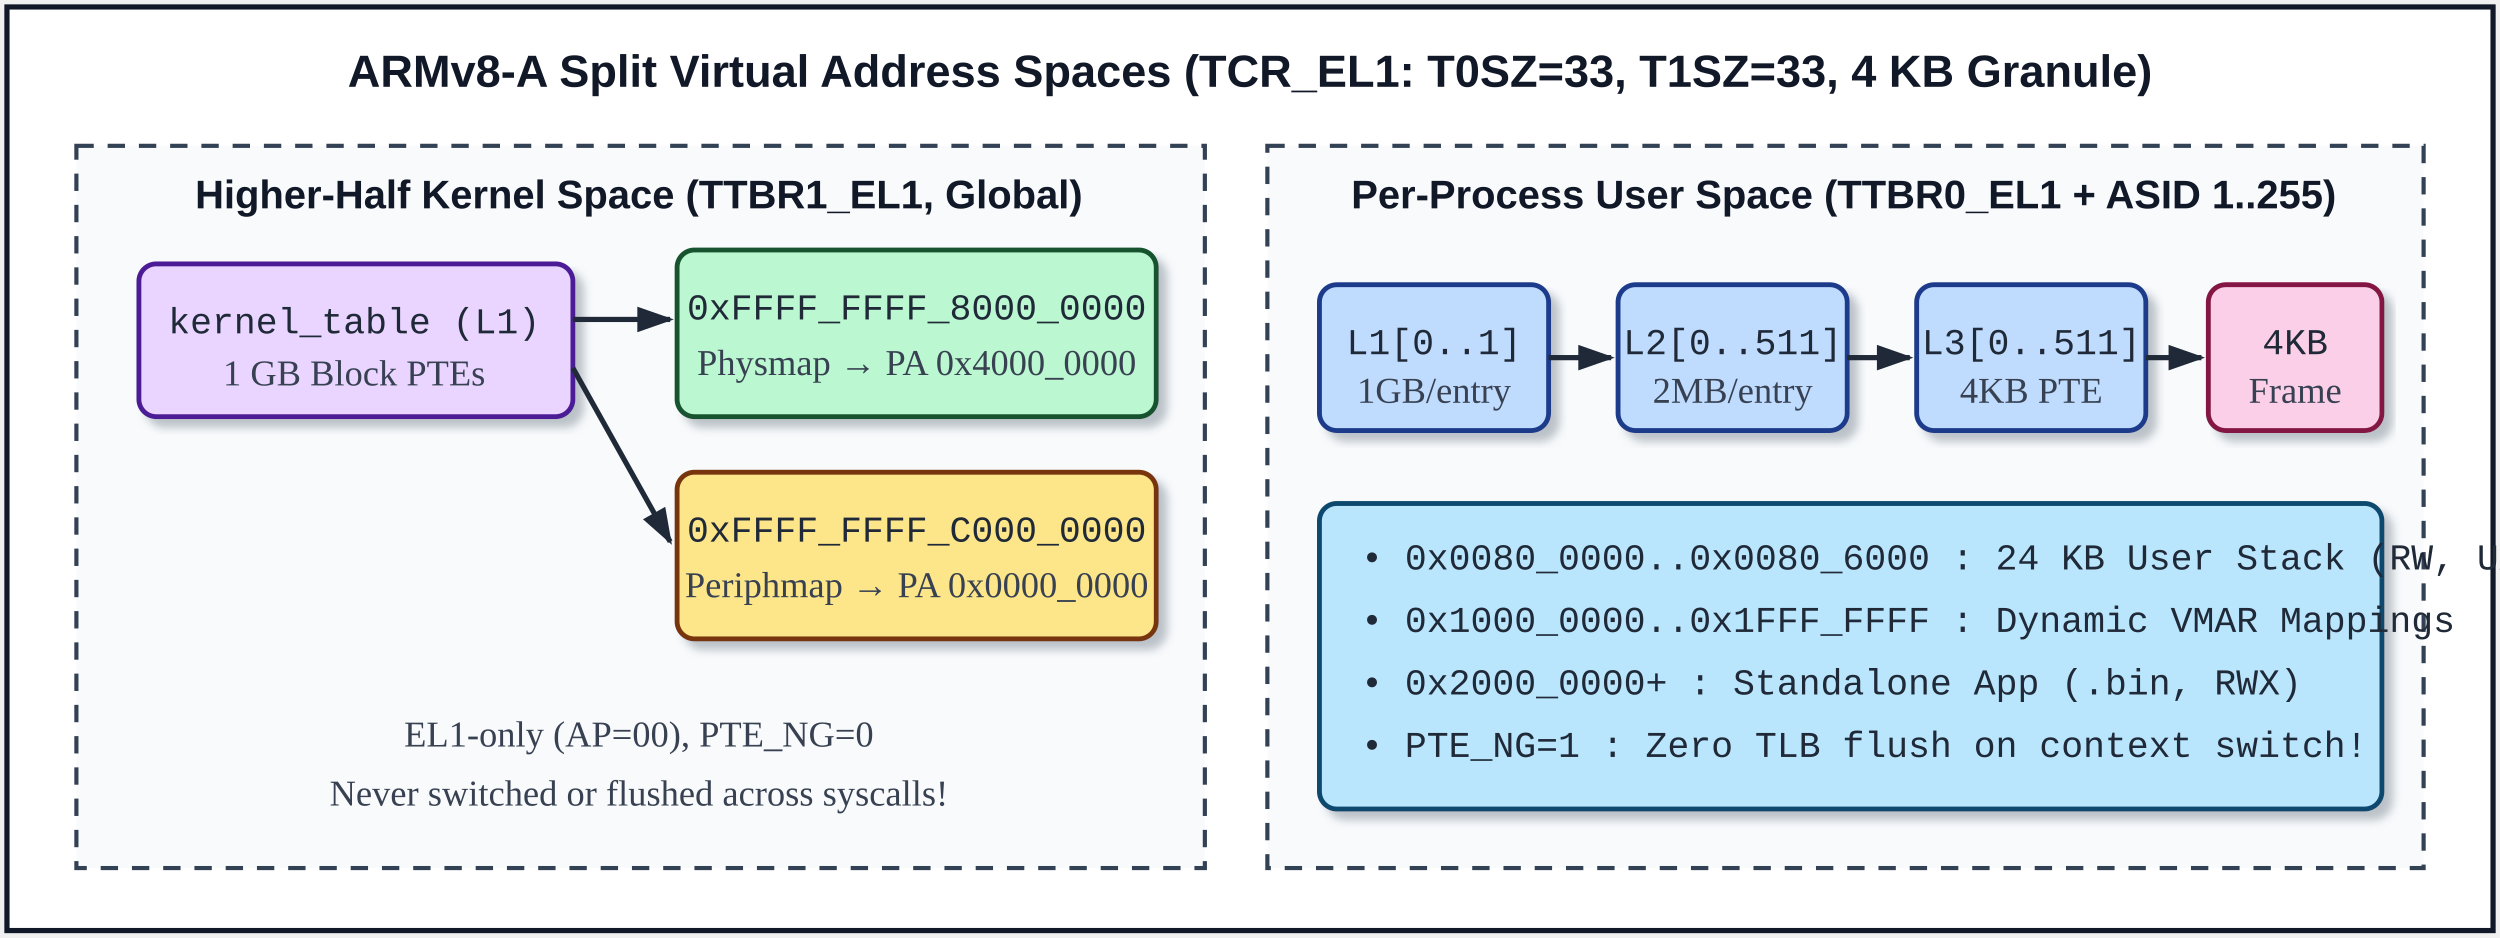
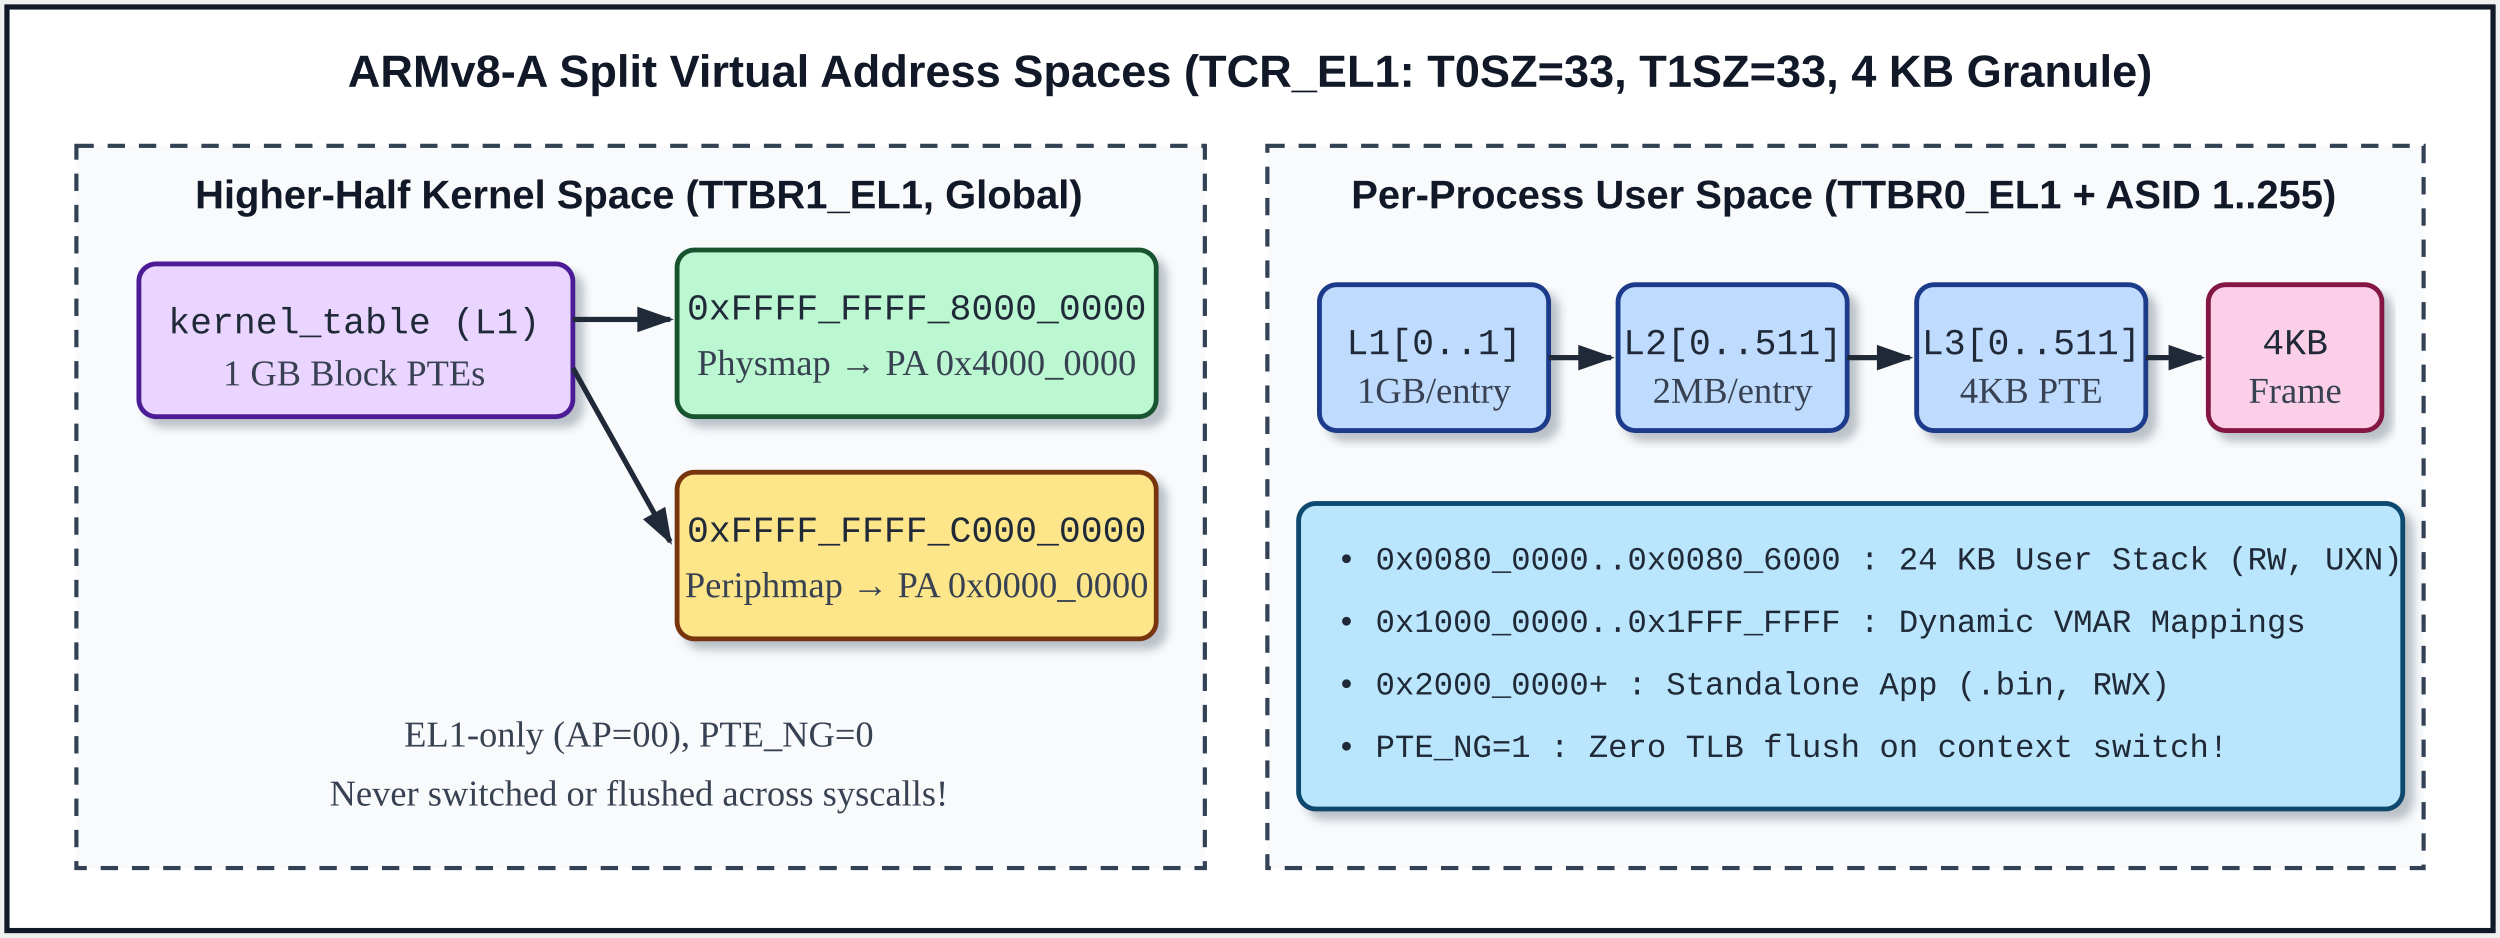
<svg xmlns="http://www.w3.org/2000/svg" viewBox="0 0 720 270" width="720" height="270">
  <defs>
    <filter id="sh" x="-4%" y="-4%" width="112%" height="116%">
      <feDropShadow dx="2.5" dy="2.5" stdDeviation="1.2" flood-color="#9aa3ad" flood-opacity="0.65" />
    </filter>
    <marker id="arr" viewBox="0 0 10 10" refX="9" refY="5" markerWidth="7" markerHeight="7" orient="auto-start-reverse">
      <path d="M 0 1.5 L 10 5 L 0 8.5 z" fill="#1f2937" />
    </marker>
    <style>
      .frame { fill: #ffffff; stroke: #111827; stroke-width: 1.5; }
      .title { font-family: "Liberation Sans", Arial, sans-serif; font-size: 13px; font-weight: bold; fill: #111827; }
      .lbl   { font-family: "Liberation Serif", Georgia, serif; font-size: 12px; fill: #111827; }
      .lbl-b { font-family: "Liberation Sans", Arial, sans-serif; font-size: 11.5px; font-weight: bold; fill: #111827; }
      .mono  { font-family: "Liberation Mono", monospace; font-size: 10.5px; fill: #1f2937; }
      .sub   { font-family: "Liberation Serif", Georgia, serif; font-size: 10.5px; fill: #374151; }
      .box-green  { fill: #bbf7d0; stroke: #14532d; stroke-width: 1.4; filter: url(#sh); }
      .box-blue   { fill: #bfdbfe; stroke: #1e3a8a; stroke-width: 1.4; filter: url(#sh); }
      .box-amber  { fill: #fde68a; stroke: #78350f; stroke-width: 1.4; filter: url(#sh); }
      .box-pink   { fill: #fbcfe8; stroke: #831843; stroke-width: 1.4; filter: url(#sh); }
      .box-purple { fill: #e9d5ff; stroke: #4c1d95; stroke-width: 1.4; filter: url(#sh); }
      .box-cyan   { fill: #bae6fd; stroke: #0c4a6e; stroke-width: 1.4; filter: url(#sh); }
      .box-gray   { fill: #e5e7eb; stroke: #374151; stroke-width: 1.3; }
      .dash-group { fill: #f8fafc; stroke: #334155; stroke-width: 1.2; stroke-dasharray: 5,4; }
      .line  { stroke: #1f2937; stroke-width: 1.5; fill: none; marker-end: url(#arr); }
      .bline { stroke: #1f2937; stroke-width: 1.5; fill: none; marker-start: url(#arr); marker-end: url(#arr); }
      .dline { stroke: #475569; stroke-width: 1.3; stroke-dasharray: 4,3; fill: none; marker-end: url(#arr); }
    </style>
  </defs>
  <rect x="2" y="2" width="716" height="266" class="frame" />
  <text x="360" y="25" text-anchor="middle" class="title">ARMv8-A Split Virtual Address Spaces (TCR_EL1: T0SZ=33, T1SZ=33, 4 KB Granule)</text>
  <rect x="22" y="42" width="325" height="208" class="dash-group" />
  <text x="184" y="60" text-anchor="middle" class="lbl-b">Higher-Half Kernel Space (TTBR1_EL1, Global)</text>
  <rect x="40" y="76" width="125" height="44" rx="5" class="box-purple" />
  <text x="102" y="96" text-anchor="middle" class="mono">kernel_table (L1)</text>
  <text x="102" y="111" text-anchor="middle" class="sub">1 GB Block PTEs</text>
  <rect x="195" y="72" width="138" height="48" rx="5" class="box-green" />
  <text x="264" y="92" text-anchor="middle" class="mono">0xFFFF_FFFF_8000_0000</text>
  <text x="264" y="108" text-anchor="middle" class="sub">Physmap → PA 0x4000_0000</text>
  <rect x="195" y="136" width="138" height="48" rx="5" class="box-amber" />
  <text x="264" y="156" text-anchor="middle" class="mono">0xFFFF_FFFF_C000_0000</text>
  <text x="264" y="172" text-anchor="middle" class="sub">Periphmap → PA 0x0000_0000</text>
  <path d="M 165 92 L 193 92" class="line" />
  <path d="M 165 106 L 193 156" class="line" />
  <text x="184" y="215" text-anchor="middle" class="sub">EL1-only (AP=00), PTE_NG=0</text>
  <text x="184" y="232" text-anchor="middle" class="sub">Never switched or flushed across syscalls!</text>
  <rect x="365" y="42" width="333" height="208" class="dash-group" />
  <text x="531" y="60" text-anchor="middle" class="lbl-b">Per-Process User Space (TTBR0_EL1 + ASID 1..255)</text>
  <rect x="380" y="82" width="66" height="42" rx="5" class="box-blue" />
  <text x="413" y="102" text-anchor="middle" class="mono">L1[0..1]</text>
  <text x="413" y="116" text-anchor="middle" class="sub">1GB/entry</text>
  <rect x="466" y="82" width="66" height="42" rx="5" class="box-blue" />
  <text x="499" y="102" text-anchor="middle" class="mono">L2[0..511]</text>
  <text x="499" y="116" text-anchor="middle" class="sub">2MB/entry</text>
  <rect x="552" y="82" width="66" height="42" rx="5" class="box-blue" />
  <text x="585" y="102" text-anchor="middle" class="mono">L3[0..511]</text>
  <text x="585" y="116" text-anchor="middle" class="sub">4KB PTE</text>
  <rect x="636" y="82" width="50" height="42" rx="5" class="box-pink" />
  <text x="661" y="102" text-anchor="middle" class="mono">4KB</text>
  <text x="661" y="116" text-anchor="middle" class="sub">Frame</text>
  <path d="M 446 103 L 464 103" class="line" />
  <path d="M 532 103 L 550 103" class="line" />
  <path d="M 618 103 L 634 103" class="line" />
-   <rect x="380" y="145" width="306" height="88" rx="5" class="box-cyan" />
-   <text x="392" y="164" class="mono">• 0x0080_0000..0x0080_6000 : 24 KB User Stack (RW, UXN)</text>
-   <text x="392" y="182" class="mono">• 0x1000_0000..0x1FFF_FFFF : Dynamic VMAR Mappings</text>
-   <text x="392" y="200" class="mono">• 0x2000_0000+             : Standalone App (.bin, RWX)</text>
-   <text x="392" y="218" class="mono">• PTE_NG=1 : Zero TLB flush on context switch!</text>
+   <rect x="374" y="145" width="318" height="88" rx="5" class="box-cyan" />
+   <text x="385" y="164" class="mono" style="font-size:9.3px">• 0x0080_0000..0x0080_6000 : 24 KB User Stack (RW, UXN)</text>
+   <text x="385" y="182" class="mono" style="font-size:9.3px">• 0x1000_0000..0x1FFF_FFFF : Dynamic VMAR Mappings</text>
+   <text x="385" y="200" class="mono" style="font-size:9.3px">• 0x2000_0000+             : Standalone App (.bin, RWX)</text>
+   <text x="385" y="218" class="mono" style="font-size:9.3px">• PTE_NG=1 : Zero TLB flush on context switch!</text>
</svg>
